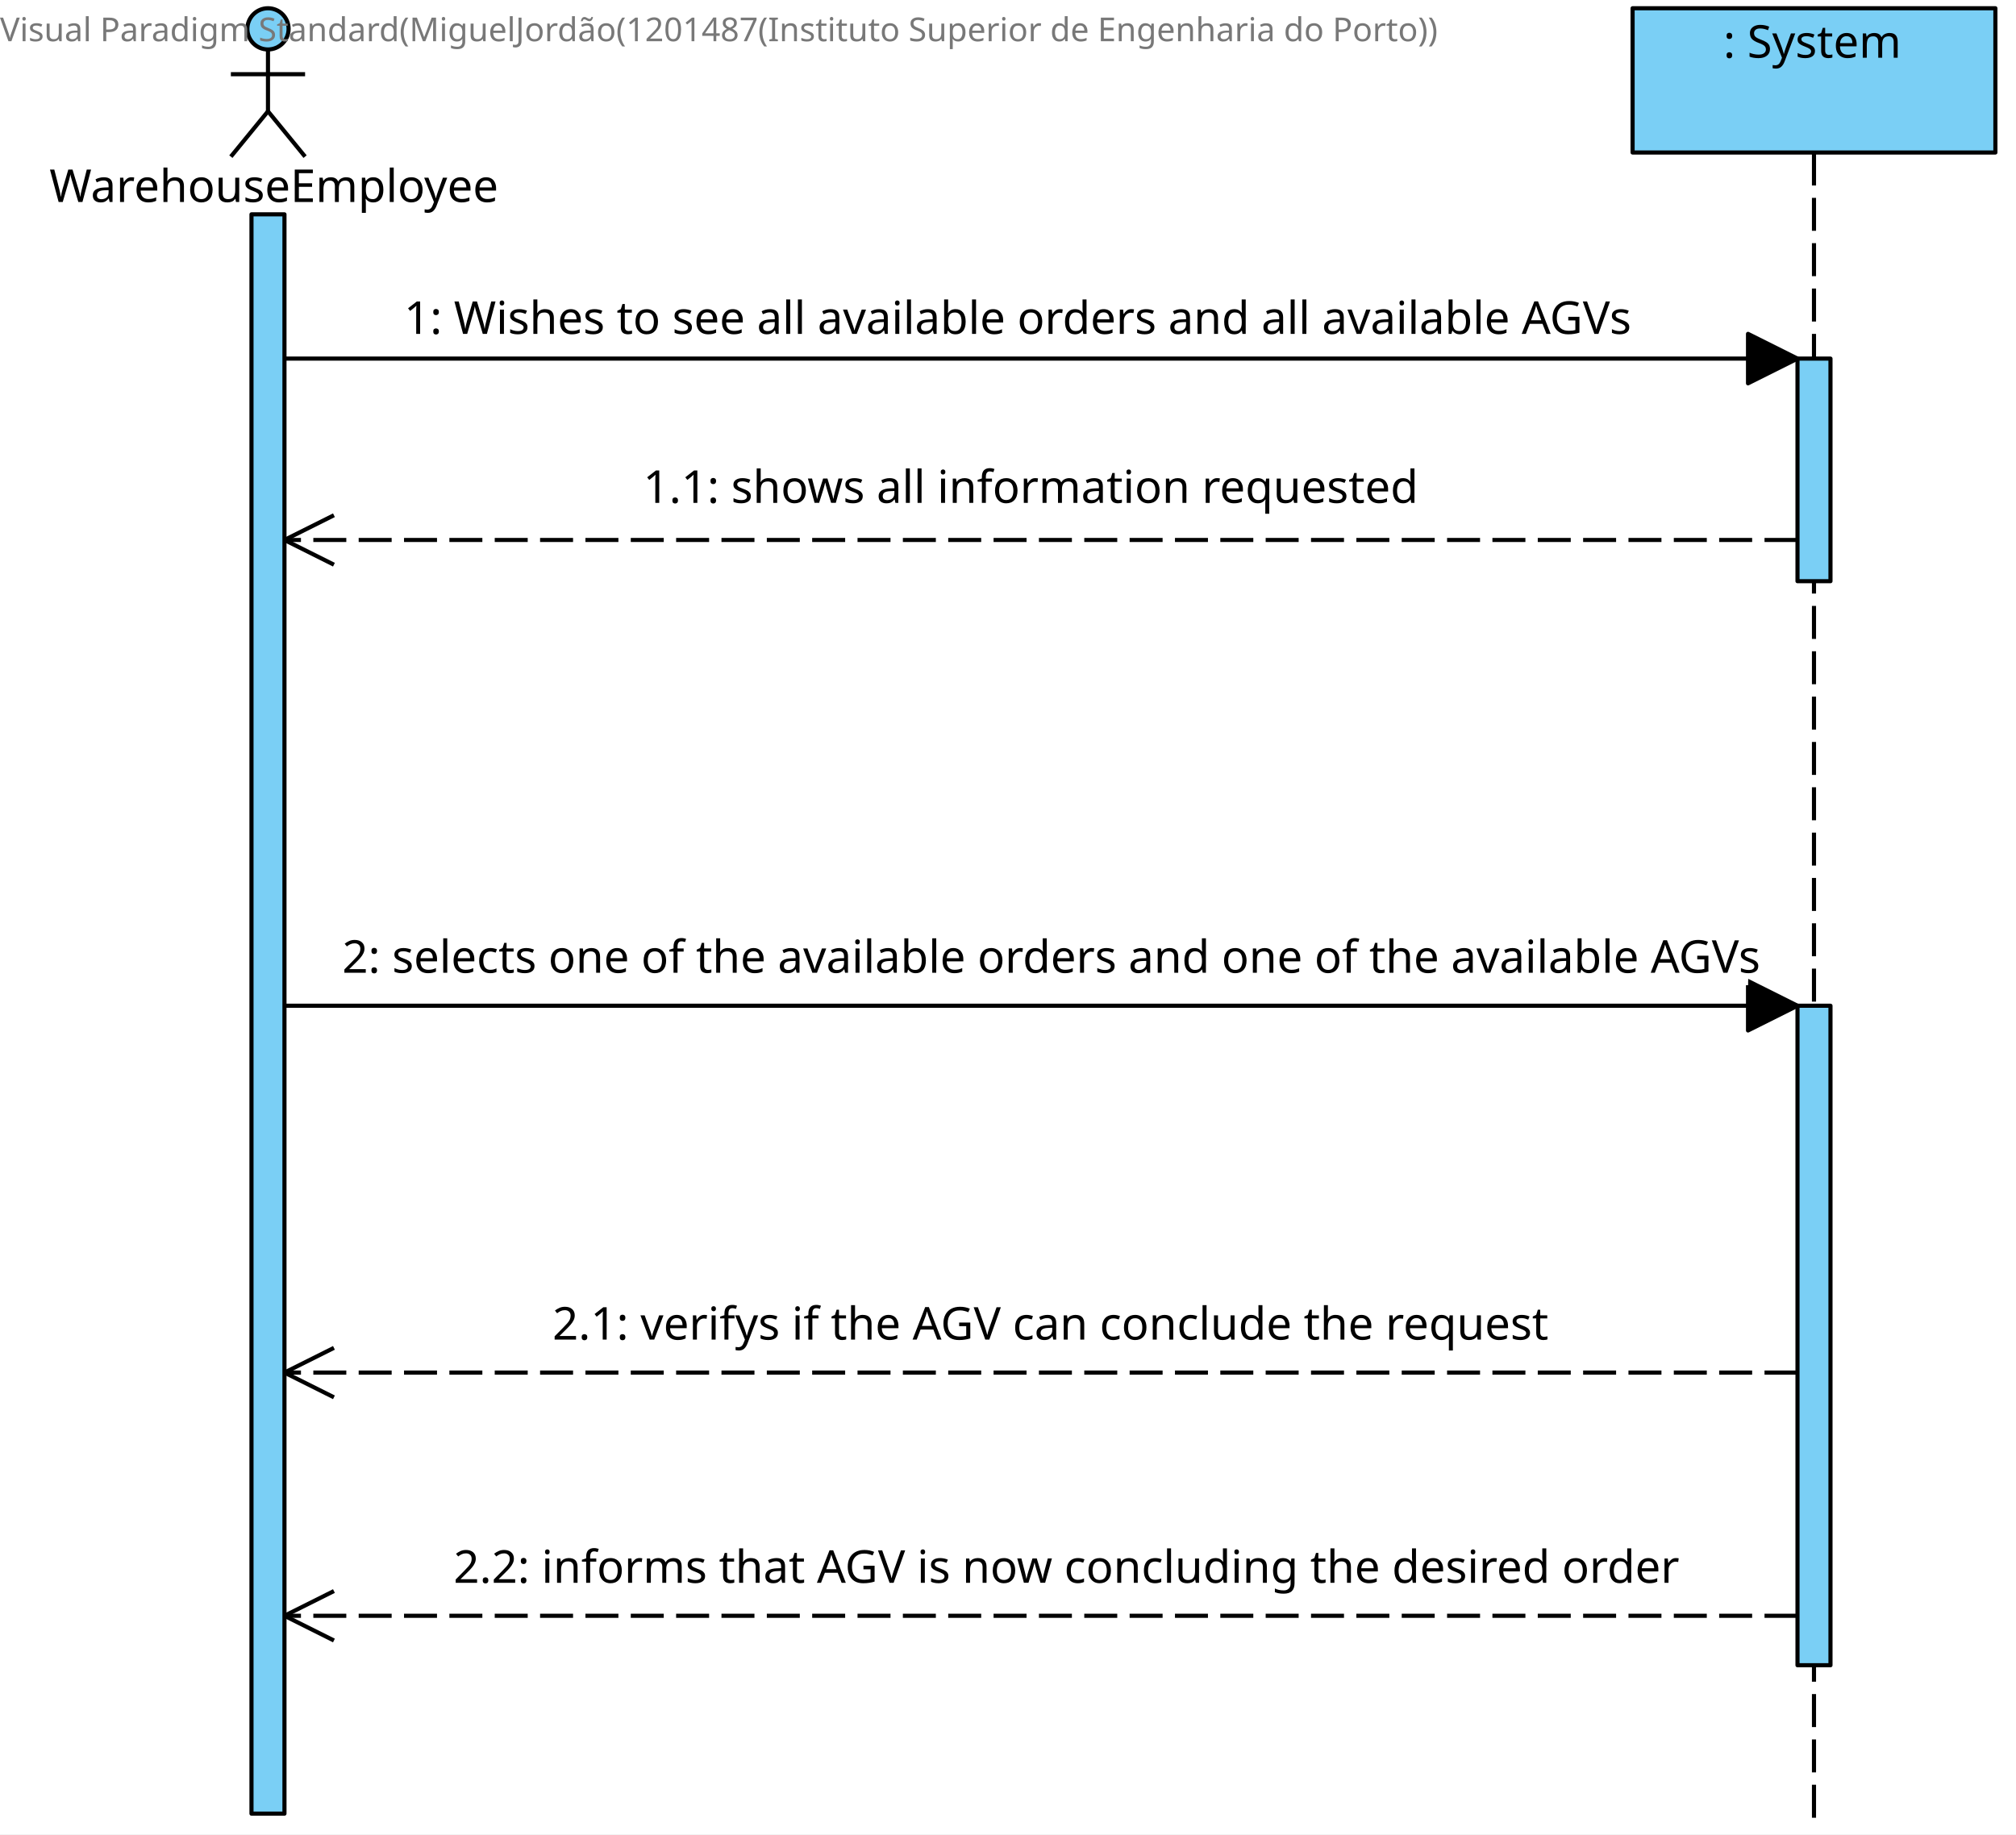
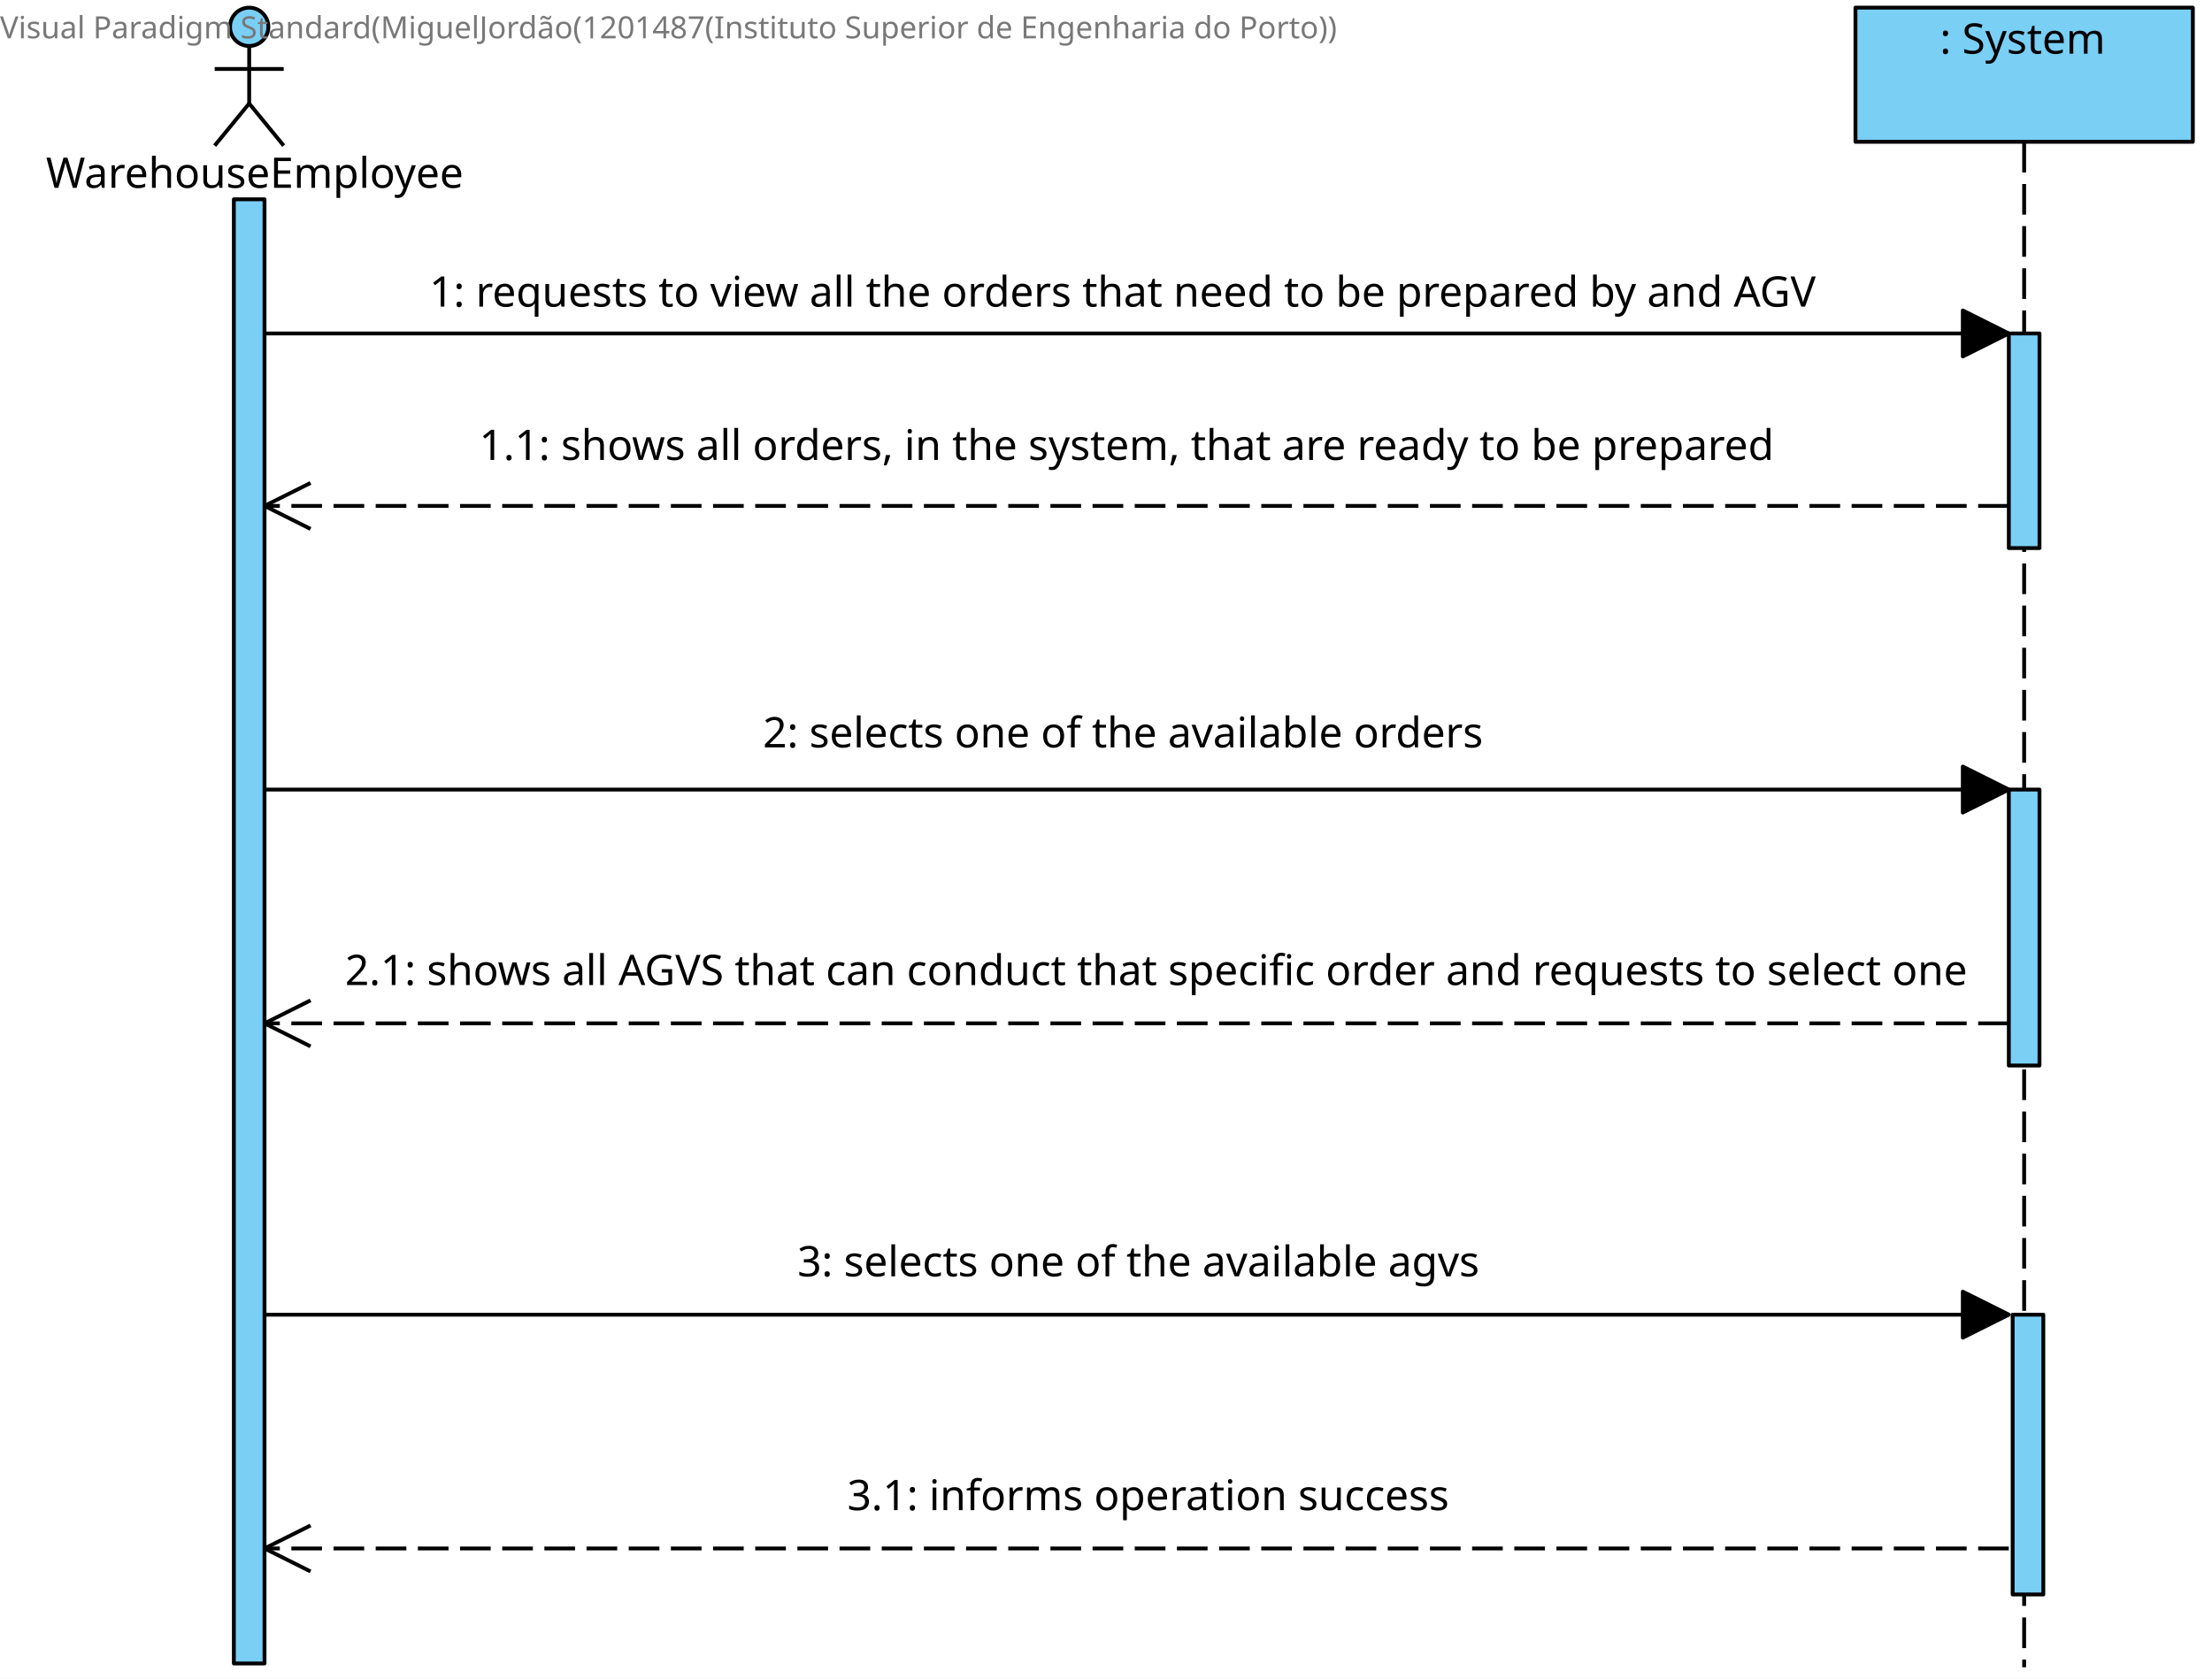
- <svg xmlns="http://www.w3.org/2000/svg" fill-opacity="0" color-rendering="auto" color-interpolation="auto" text-rendering="auto" stroke="rgb(0,0,0)" stroke-linecap="square" width="489" stroke-miterlimit="10" shape-rendering="auto" stroke-opacity="0" fill="rgb(0,0,0)" stroke-dasharray="none" font-weight="normal" stroke-width="1" height="445" font-family="'Dialog'" font-style="normal" stroke-linejoin="miter" font-size="12px" stroke-dashoffset="0" image-rendering="auto">
+ <svg xmlns="http://www.w3.org/2000/svg" fill-opacity="0" color-rendering="auto" color-interpolation="auto" text-rendering="auto" stroke="rgb(0,0,0)" stroke-linecap="square" width="577" stroke-miterlimit="10" shape-rendering="auto" stroke-opacity="0" fill="rgb(0,0,0)" stroke-dasharray="none" font-weight="normal" stroke-width="1" height="438" font-family="'Dialog'" font-style="normal" stroke-linejoin="miter" font-size="12px" stroke-dashoffset="0" image-rendering="auto">
  <defs id="genericDefs" />
  <g>
    <defs id="defs1">
      <clipPath clipPathUnits="userSpaceOnUse" id="clipPath1">
-         <path d="M-7 -7 L125 -7 L125 450 L-7 450 L-7 -7 Z" />
+         <path d="M-7 -7 L125 -7 L125 444 L-7 444 L-7 -7 Z" />
      </clipPath>
      <clipPath clipPathUnits="userSpaceOnUse" id="clipPath2">
-         <path d="M-7 -7 L100 -7 L100 450 L-7 450 L-7 -7 Z" />
+         <path d="M-7 -7 L100 -7 L100 444 L-7 444 L-7 -7 Z" />
      </clipPath>
      <clipPath clipPathUnits="userSpaceOnUse" id="clipPath3">
-         <path d="M-7 -7 L19 -7 L19 65 L-7 65 L-7 -7 Z" />
+         <path d="M-7 -7 L19 -7 L19 67 L-7 67 L-7 -7 Z" />
      </clipPath>
      <clipPath clipPathUnits="userSpaceOnUse" id="clipPath4">
-         <path d="M-7 -7 L19 -7 L19 171 L-7 171 L-7 -7 Z" />
+         <path d="M-7 -7 L19 -7 L19 83 L-7 83 L-7 -7 Z" />
      </clipPath>
      <clipPath clipPathUnits="userSpaceOnUse" id="clipPath5">
+         <path d="M-7 -7 L19 -7 L19 84 L-7 84 L-7 -7 Z" />
+       </clipPath>
+       <clipPath clipPathUnits="userSpaceOnUse" id="clipPath6">
        <path d="M-126 -15 L252 -15 L252 30 L-126 30 L-126 -15 Z" />
      </clipPath>
-       <clipPath clipPathUnits="userSpaceOnUse" id="clipPath6">
+       <clipPath clipPathUnits="userSpaceOnUse" id="clipPath7">
        <path d="M-89 -15 L178 -15 L178 30 L-89 30 L-89 -15 Z" />
      </clipPath>
-       <clipPath clipPathUnits="userSpaceOnUse" id="clipPath7">
-         <path d="M0 0 L471 0 L471 104 L0 104 L0 0 Z" />
-       </clipPath>
      <clipPath clipPathUnits="userSpaceOnUse" id="clipPath8">
-         <path d="M381 32 L381 47 L68 47 L68 32 ZM325 73 L325 88 L128 88 L128 73 ZM109 0 L109 15 L0 15 L0 104 L471 104 L471 0 Z" />
+         <path d="M0 0 L530 0 L530 75 L0 75 L0 0 Z" />
      </clipPath>
      <clipPath clipPathUnits="userSpaceOnUse" id="clipPath9">
-         <path d="M325 29 L325 44 L128 44 L128 29 ZM0 0 L0 104 L471 104 L471 0 L381 0 L381 3 L68 3 L68 0 Z" />
+         <path d="M435 17 L435 32 L70 32 L70 17 ZM423 57 L423 72 L83 72 L83 57 ZM95 0 L95 1 L0 1 L0 75 L530 75 L530 0 Z" />
      </clipPath>
      <clipPath clipPathUnits="userSpaceOnUse" id="clipPath10">
-         <path d="M405 30 L405 45 L54 45 L54 30 ZM0 0 L0 104 L471 104 L471 0 Z" />
+         <path d="M423 12 L423 27 L83 27 L83 12 ZM0 0 L0 75 L530 75 L530 0 Z" />
      </clipPath>
      <clipPath clipPathUnits="userSpaceOnUse" id="clipPath11">
-         <path d="M359 30 L359 45 L106 45 L106 30 ZM0 0 L0 104 L82 104 L82 89 L384 89 L384 104 L471 104 L471 0 Z" />
+         <path d="M357 13 L357 28 L157 28 L157 13 ZM0 0 L0 75 L530 75 L530 0 Z" />
      </clipPath>
      <clipPath clipPathUnits="userSpaceOnUse" id="clipPath12">
-         <path d="M384 30 L384 45 L82 45 L82 30 ZM0 0 L0 104 L471 104 L471 0 Z" />
+         <path d="M475 14 L475 29 L48 29 L48 14 ZM0 0 L0 75 L530 75 L530 0 Z" />
      </clipPath>
      <clipPath clipPathUnits="userSpaceOnUse" id="clipPath13">
-         <path d="M-302 -15 L604 -15 L604 30 L-302 30 L-302 -15 Z" />
+         <path d="M0 0 L531 0 L531 75 L0 75 L0 0 Z" />
      </clipPath>
      <clipPath clipPathUnits="userSpaceOnUse" id="clipPath14">
-         <path d="M-253 -15 L506 -15 L506 30 L-253 30 L-253 -15 Z" />
+         <path d="M358 14 L358 29 L166 29 L166 14 ZM0 0 L0 75 L531 75 L531 0 Z" />
      </clipPath>
      <clipPath clipPathUnits="userSpaceOnUse" id="clipPath15">
-         <path d="M-351 -15 L702 -15 L702 30 L-351 30 L-351 -15 Z" />
+         <path d="M349 14 L349 29 L179 29 L179 14 ZM0 0 L0 75 L531 75 L531 0 Z" />
      </clipPath>
      <clipPath clipPathUnits="userSpaceOnUse" id="clipPath16">
-         <path d="M-197 -15 L394 -15 L394 30 L-197 30 L-197 -15 Z" />
+         <path d="M-170 -15 L340 -15 L340 30 L-170 30 L-170 -15 Z" />
      </clipPath>
      <clipPath clipPathUnits="userSpaceOnUse" id="clipPath17">
-         <path d="M-313 -15 L626 -15 L626 30 L-313 30 L-313 -15 Z" />
+         <path d="M-192 -15 L384 -15 L384 30 L-192 30 L-192 -15 Z" />
+       </clipPath>
+       <clipPath clipPathUnits="userSpaceOnUse" id="clipPath18">
+         <path d="M-427 -15 L854 -15 L854 30 L-427 30 L-427 -15 Z" />
+       </clipPath>
+       <clipPath clipPathUnits="userSpaceOnUse" id="clipPath19">
+         <path d="M-200 -15 L400 -15 L400 30 L-200 30 L-200 -15 Z" />
+       </clipPath>
+       <clipPath clipPathUnits="userSpaceOnUse" id="clipPath20">
+         <path d="M-340 -15 L680 -15 L680 30 L-340 30 L-340 -15 Z" />
+       </clipPath>
+       <clipPath clipPathUnits="userSpaceOnUse" id="clipPath21">
+         <path d="M-365 -15 L730 -15 L730 30 L-365 30 L-365 -15 Z" />
      </clipPath>
    </defs>
    <g fill="white" text-rendering="geometricPrecision" fill-opacity="1" stroke-opacity="1" stroke="white">
-       <rect x="0" width="489" height="445" y="0" stroke="none" />
+       <rect x="0" width="577" height="438" y="0" stroke="none" />
    </g>
    <g font-size="11px" transform="translate(8,2)" fill-opacity="1" fill="rgb(122,207,245)" text-rendering="geometricPrecision" image-rendering="optimizeQuality" font-family="sans-serif" stroke="rgb(122,207,245)" stroke-opacity="1">
      <circle r="5" clip-path="url(#clipPath1)" cx="57" cy="5" stroke="none" />
-       <rect x="53" width="8" height="388" y="50" clip-path="url(#clipPath1)" stroke="none" />
+       <rect x="53" width="8" height="382" y="50" clip-path="url(#clipPath1)" stroke="none" />
    </g>
    <g stroke-linecap="butt" font-size="11px" transform="translate(8,2)" fill-opacity="1" fill="black" text-rendering="geometricPrecision" image-rendering="optimizeQuality" font-family="sans-serif" stroke-linejoin="round" stroke="black" stroke-opacity="1" stroke-miterlimit="0">
      <circle fill="none" r="5" clip-path="url(#clipPath1)" cx="57" cy="5" />
-       <rect fill="none" x="53" width="8" height="388" y="50" clip-path="url(#clipPath1)" />
+       <rect fill="none" x="53" width="8" height="382" y="50" clip-path="url(#clipPath1)" />
      <line y2="25" fill="none" x1="57" clip-path="url(#clipPath1)" x2="57" y1="10" />
      <line y2="36" fill="none" x1="57" clip-path="url(#clipPath1)" x2="48" y1="25" />
      <line y2="36" fill="none" x1="57" clip-path="url(#clipPath1)" x2="66" y1="25" />
      <line y2="16" fill="none" x1="48" clip-path="url(#clipPath1)" x2="66" y1="16" />
    </g>
-     <g font-size="11px" transform="translate(396,2)" fill-opacity="1" fill="rgb(122,207,245)" text-rendering="geometricPrecision" image-rendering="optimizeQuality" font-family="sans-serif" stroke="rgb(122,207,245)" stroke-opacity="1">
+     <g font-size="11px" transform="translate(484,2)" fill-opacity="1" fill="rgb(122,207,245)" text-rendering="geometricPrecision" image-rendering="optimizeQuality" font-family="sans-serif" stroke="rgb(122,207,245)" stroke-opacity="1">
      <rect x="0" width="88" height="35" y="0" clip-path="url(#clipPath2)" stroke="none" />
    </g>
-     <g stroke-linecap="butt" font-size="11px" transform="translate(396,2)" fill-opacity="1" fill="black" text-rendering="geometricPrecision" image-rendering="optimizeQuality" font-family="sans-serif" stroke-linejoin="round" stroke="black" stroke-opacity="1" stroke-miterlimit="0">
+     <g stroke-linecap="butt" font-size="11px" transform="translate(484,2)" fill-opacity="1" fill="black" text-rendering="geometricPrecision" image-rendering="optimizeQuality" font-family="sans-serif" stroke-linejoin="round" stroke="black" stroke-opacity="1" stroke-miterlimit="0">
      <rect fill="none" x="0" width="88" height="35" y="0" clip-path="url(#clipPath2)" />
-       <line clip-path="url(#clipPath2)" fill="none" x1="44" x2="44" y1="35" y2="439" stroke-linejoin="bevel" stroke-dasharray="8,3" />
+       <line clip-path="url(#clipPath2)" fill="none" x1="44" x2="44" y1="35" y2="433" stroke-linejoin="bevel" stroke-dasharray="8,3" />
    </g>
-     <g font-size="11px" transform="translate(436,87)" fill-opacity="1" fill="rgb(122,207,245)" text-rendering="geometricPrecision" image-rendering="optimizeQuality" font-family="sans-serif" stroke="rgb(122,207,245)" stroke-opacity="1">
-       <rect x="0" width="8" height="54" y="0" clip-path="url(#clipPath3)" stroke="none" />
+     <g font-size="11px" transform="translate(524,87)" fill-opacity="1" fill="rgb(122,207,245)" text-rendering="geometricPrecision" image-rendering="optimizeQuality" font-family="sans-serif" stroke="rgb(122,207,245)" stroke-opacity="1">
+       <rect x="0" width="8" height="56" y="0" clip-path="url(#clipPath3)" stroke="none" />
    </g>
-     <g stroke-linecap="butt" font-size="11px" transform="translate(436,87)" fill-opacity="1" fill="black" text-rendering="geometricPrecision" image-rendering="optimizeQuality" font-family="sans-serif" stroke-linejoin="round" stroke="black" stroke-opacity="1" stroke-miterlimit="0">
-       <rect fill="none" x="0" width="8" height="54" y="0" clip-path="url(#clipPath3)" />
+     <g stroke-linecap="butt" font-size="11px" transform="translate(524,87)" fill-opacity="1" fill="black" text-rendering="geometricPrecision" image-rendering="optimizeQuality" font-family="sans-serif" stroke-linejoin="round" stroke="black" stroke-opacity="1" stroke-miterlimit="0">
+       <rect fill="none" x="0" width="8" height="56" y="0" clip-path="url(#clipPath3)" />
    </g>
-     <g font-size="11px" transform="translate(436,244)" fill-opacity="1" fill="rgb(122,207,245)" text-rendering="geometricPrecision" image-rendering="optimizeQuality" font-family="sans-serif" stroke="rgb(122,207,245)" stroke-opacity="1">
-       <rect x="0" width="8" height="160" y="0" clip-path="url(#clipPath4)" stroke="none" />
+     <g font-size="11px" transform="translate(524,206)" fill-opacity="1" fill="rgb(122,207,245)" text-rendering="geometricPrecision" image-rendering="optimizeQuality" font-family="sans-serif" stroke="rgb(122,207,245)" stroke-opacity="1">
+       <rect x="0" width="8" height="72" y="0" clip-path="url(#clipPath4)" stroke="none" />
    </g>
-     <g stroke-linecap="butt" font-size="11px" transform="translate(436,244)" fill-opacity="1" fill="black" text-rendering="geometricPrecision" image-rendering="optimizeQuality" font-family="sans-serif" stroke-linejoin="round" stroke="black" stroke-opacity="1" stroke-miterlimit="0">
-       <rect fill="none" x="0" width="8" height="160" y="0" clip-path="url(#clipPath4)" />
+     <g stroke-linecap="butt" font-size="11px" transform="translate(524,206)" fill-opacity="1" fill="black" text-rendering="geometricPrecision" image-rendering="optimizeQuality" font-family="sans-serif" stroke-linejoin="round" stroke="black" stroke-opacity="1" stroke-miterlimit="0">
+       <rect fill="none" x="0" width="8" height="72" y="0" clip-path="url(#clipPath4)" />
+     </g>
+     <g font-size="11px" transform="translate(525,343)" fill-opacity="1" fill="rgb(122,207,245)" text-rendering="geometricPrecision" image-rendering="optimizeQuality" font-family="sans-serif" stroke="rgb(122,207,245)" stroke-opacity="1">
+       <rect x="0" width="8" height="73" y="0" clip-path="url(#clipPath5)" stroke="none" />
+     </g>
+     <g stroke-linecap="butt" font-size="11px" transform="translate(525,343)" fill-opacity="1" fill="black" text-rendering="geometricPrecision" image-rendering="optimizeQuality" font-family="sans-serif" stroke-linejoin="round" stroke="black" stroke-opacity="1" stroke-miterlimit="0">
+       <rect fill="none" x="0" width="8" height="73" y="0" clip-path="url(#clipPath5)" />
    </g>
    <g font-size="11px" transform="translate(2,37)" fill-opacity="1" fill="black" text-rendering="geometricPrecision" image-rendering="optimizeQuality" font-family="sans-serif" stroke="black" stroke-opacity="1">
-       <text x="10" xml:space="preserve" y="12" clip-path="url(#clipPath5)" stroke="none">WarehouseEmployee</text>
+       <text x="10" xml:space="preserve" y="12" clip-path="url(#clipPath6)" stroke="none">WarehouseEmployee</text>
    </g>
-     <g font-size="11px" transform="translate(396,2)" fill-opacity="1" fill="black" text-rendering="geometricPrecision" image-rendering="optimizeQuality" font-family="sans-serif" stroke="black" stroke-opacity="1">
-       <text x="22" xml:space="preserve" y="12" clip-path="url(#clipPath6)" stroke="none">: System</text>
+     <g font-size="11px" transform="translate(484,2)" fill-opacity="1" fill="black" text-rendering="geometricPrecision" image-rendering="optimizeQuality" font-family="sans-serif" stroke="black" stroke-opacity="1">
+       <text x="22" xml:space="preserve" y="12" clip-path="url(#clipPath7)" stroke="none">: System</text>
    </g>
-     <g stroke-linecap="butt" font-size="11px" transform="translate(19,37)" fill-opacity="1" fill="black" text-rendering="geometricPrecision" image-rendering="optimizeQuality" font-family="sans-serif" stroke-linejoin="round" stroke="black" stroke-opacity="1">
-       <line y2="50" fill="none" x1="50" clip-path="url(#clipPath8)" x2="417" y1="50" />
-       <polygon points=" 417 50 405 44 405 56" clip-path="url(#clipPath8)" stroke="none" />
-       <polygon fill="none" points=" 417 50 405 44 405 56" clip-path="url(#clipPath8)" />
+     <g stroke-linecap="butt" font-size="11px" transform="translate(33,51)" fill-opacity="1" fill="black" text-rendering="geometricPrecision" image-rendering="optimizeQuality" font-family="sans-serif" stroke-linejoin="round" stroke="black" stroke-opacity="1">
+       <line y2="36" fill="none" x1="36" clip-path="url(#clipPath9)" x2="491" y1="36" />
+       <polygon points=" 491 36 479 30 479 42" clip-path="url(#clipPath9)" stroke="none" />
+       <polygon fill="none" points=" 491 36 479 30 479 42" clip-path="url(#clipPath9)" />
    </g>
-     <g fill-opacity="1" text-rendering="geometricPrecision" stroke="black" stroke-linecap="butt" transform="translate(19,81)" stroke-miterlimit="0" stroke-opacity="1" fill="black" stroke-dasharray="8,3" font-family="sans-serif" stroke-linejoin="round" font-size="11px" image-rendering="optimizeQuality">
-       <line y2="50" fill="none" x1="417" clip-path="url(#clipPath9)" x2="50" y1="50" />
-       <line clip-path="url(#clipPath9)" fill="none" x1="50" x2="62" y1="50" y2="56" stroke-dasharray="none" stroke-miterlimit="10" />
-       <line clip-path="url(#clipPath9)" fill="none" x1="50" x2="62" y1="50" y2="44" stroke-dasharray="none" stroke-miterlimit="10" />
+     <g fill-opacity="1" text-rendering="geometricPrecision" stroke="black" stroke-linecap="butt" transform="translate(33,96)" stroke-miterlimit="0" stroke-opacity="1" fill="black" stroke-dasharray="8,3" font-family="sans-serif" stroke-linejoin="round" font-size="11px" image-rendering="optimizeQuality">
+       <line y2="36" fill="none" x1="491" clip-path="url(#clipPath10)" x2="36" y1="36" />
+       <line clip-path="url(#clipPath10)" fill="none" x1="36" x2="48" y1="36" y2="42" stroke-dasharray="none" stroke-miterlimit="10" />
+       <line clip-path="url(#clipPath10)" fill="none" x1="36" x2="48" y1="36" y2="30" stroke-dasharray="none" stroke-miterlimit="10" />
    </g>
-     <g stroke-linecap="butt" font-size="11px" transform="translate(19,194)" fill-opacity="1" fill="black" text-rendering="geometricPrecision" image-rendering="optimizeQuality" font-family="sans-serif" stroke-linejoin="round" stroke="black" stroke-opacity="1">
-       <line y2="50" fill="none" x1="50" clip-path="url(#clipPath10)" x2="417" y1="50" />
-       <polygon points=" 417 50 405 44 405 56" clip-path="url(#clipPath10)" stroke="none" />
-       <polygon fill="none" points=" 417 50 405 44 405 56" clip-path="url(#clipPath10)" />
+     <g stroke-linecap="butt" font-size="11px" transform="translate(33,170)" fill-opacity="1" fill="black" text-rendering="geometricPrecision" image-rendering="optimizeQuality" font-family="sans-serif" stroke-linejoin="round" stroke="black" stroke-opacity="1">
+       <line y2="36" fill="none" x1="36" clip-path="url(#clipPath11)" x2="491" y1="36" />
+       <polygon points=" 491 36 479 30 479 42" clip-path="url(#clipPath11)" stroke="none" />
+       <polygon fill="none" points=" 491 36 479 30 479 42" clip-path="url(#clipPath11)" />
    </g>
-     <g fill-opacity="1" text-rendering="geometricPrecision" stroke="black" stroke-linecap="butt" transform="translate(19,283)" stroke-miterlimit="0" stroke-opacity="1" fill="black" stroke-dasharray="8,3" font-family="sans-serif" stroke-linejoin="round" font-size="11px" image-rendering="optimizeQuality">
-       <line y2="50" fill="none" x1="417" clip-path="url(#clipPath11)" x2="50" y1="50" />
-       <line clip-path="url(#clipPath11)" fill="none" x1="50" x2="62" y1="50" y2="56" stroke-dasharray="none" stroke-miterlimit="10" />
-       <line clip-path="url(#clipPath11)" fill="none" x1="50" x2="62" y1="50" y2="44" stroke-dasharray="none" stroke-miterlimit="10" />
+     <g fill-opacity="1" text-rendering="geometricPrecision" stroke="black" stroke-linecap="butt" transform="translate(33,231)" stroke-miterlimit="0" stroke-opacity="1" fill="black" stroke-dasharray="8,3" font-family="sans-serif" stroke-linejoin="round" font-size="11px" image-rendering="optimizeQuality">
+       <line y2="36" fill="none" x1="491" clip-path="url(#clipPath12)" x2="36" y1="36" />
+       <line clip-path="url(#clipPath12)" fill="none" x1="36" x2="48" y1="36" y2="42" stroke-dasharray="none" stroke-miterlimit="10" />
+       <line clip-path="url(#clipPath12)" fill="none" x1="36" x2="48" y1="36" y2="30" stroke-dasharray="none" stroke-miterlimit="10" />
    </g>
-     <g fill-opacity="1" text-rendering="geometricPrecision" stroke="black" stroke-linecap="butt" transform="translate(19,342)" stroke-miterlimit="0" stroke-opacity="1" fill="black" stroke-dasharray="8,3" font-family="sans-serif" stroke-linejoin="round" font-size="11px" image-rendering="optimizeQuality">
-       <line y2="50" fill="none" x1="417" clip-path="url(#clipPath12)" x2="50" y1="50" />
-       <line clip-path="url(#clipPath12)" fill="none" x1="50" x2="62" y1="50" y2="56" stroke-dasharray="none" stroke-miterlimit="10" />
-       <line clip-path="url(#clipPath12)" fill="none" x1="50" x2="62" y1="50" y2="44" stroke-dasharray="none" stroke-miterlimit="10" />
+     <g stroke-linecap="butt" font-size="11px" transform="translate(33,307)" fill-opacity="1" fill="black" text-rendering="geometricPrecision" image-rendering="optimizeQuality" font-family="sans-serif" stroke-linejoin="round" stroke="black" stroke-opacity="1">
+       <line y2="36" fill="none" x1="36" clip-path="url(#clipPath14)" x2="491" y1="36" />
+       <polygon points=" 491 36 479 30 479 42" clip-path="url(#clipPath14)" stroke="none" />
+       <polygon fill="none" points=" 491 36 479 30 479 42" clip-path="url(#clipPath14)" />
    </g>
-     <g font-size="11px" transform="translate(101,372)" fill-opacity="1" fill="white" text-rendering="geometricPrecision" image-rendering="optimizeQuality" font-family="sans-serif" stroke="white" stroke-opacity="1">
-       <rect x="0" width="302" height="15" y="0" clip-path="url(#clipPath13)" stroke="none" />
-       <text fill="black" x="9" xml:space="preserve" y="12" clip-path="url(#clipPath13)" stroke="none">2.2: informs that AGV is now concluding the desired order</text>
+     <g fill-opacity="1" text-rendering="geometricPrecision" stroke="black" stroke-linecap="butt" transform="translate(33,368)" stroke-miterlimit="0" stroke-opacity="1" fill="black" stroke-dasharray="8,3" font-family="sans-serif" stroke-linejoin="round" font-size="11px" image-rendering="optimizeQuality">
+       <line y2="36" fill="none" x1="491" clip-path="url(#clipPath15)" x2="36" y1="36" />
+       <line clip-path="url(#clipPath15)" fill="none" x1="36" x2="48" y1="36" y2="42" stroke-dasharray="none" stroke-miterlimit="10" />
+       <line clip-path="url(#clipPath15)" fill="none" x1="36" x2="48" y1="36" y2="30" stroke-dasharray="none" stroke-miterlimit="10" />
    </g>
-     <g font-size="11px" transform="translate(125,313)" fill-opacity="1" fill="white" text-rendering="geometricPrecision" image-rendering="optimizeQuality" font-family="sans-serif" stroke="white" stroke-opacity="1">
-       <rect x="0" width="253" height="15" y="0" clip-path="url(#clipPath14)" stroke="none" />
-       <text fill="black" x="9" xml:space="preserve" y="12" clip-path="url(#clipPath14)" stroke="none">2.1: verifys if the AGV can conclude the request</text>
+     <g font-size="11px" transform="translate(212,382)" fill-opacity="1" fill="white" text-rendering="geometricPrecision" image-rendering="optimizeQuality" font-family="sans-serif" stroke="white" stroke-opacity="1">
+       <rect x="0" width="170" height="15" y="0" clip-path="url(#clipPath16)" stroke="none" />
+       <text fill="black" x="9" xml:space="preserve" y="12" clip-path="url(#clipPath16)" stroke="none">3.1: informs operation success</text>
    </g>
-     <g font-size="11px" transform="translate(73,224)" fill-opacity="1" fill="white" text-rendering="geometricPrecision" image-rendering="optimizeQuality" font-family="sans-serif" stroke="white" stroke-opacity="1">
-       <rect x="0" width="351" height="15" y="0" clip-path="url(#clipPath15)" stroke="none" />
-       <text fill="black" x="10" xml:space="preserve" y="12" clip-path="url(#clipPath15)" stroke="none">2: selects one of the available orders and one of the available AGVs</text>
+     <g font-size="11px" transform="translate(199,321)" fill-opacity="1" fill="white" text-rendering="geometricPrecision" image-rendering="optimizeQuality" font-family="sans-serif" stroke="white" stroke-opacity="1">
+       <rect x="0" width="192" height="15" y="0" clip-path="url(#clipPath17)" stroke="none" />
+       <text fill="black" x="9" xml:space="preserve" y="12" clip-path="url(#clipPath17)" stroke="none">3: selects one of the available agvs</text>
    </g>
-     <g font-size="11px" transform="translate(147,110)" fill-opacity="1" fill="white" text-rendering="geometricPrecision" image-rendering="optimizeQuality" font-family="sans-serif" stroke="white" stroke-opacity="1">
-       <rect x="0" width="197" height="15" y="0" clip-path="url(#clipPath16)" stroke="none" />
-       <text fill="black" x="9" xml:space="preserve" y="12" clip-path="url(#clipPath16)" stroke="none">1.1: shows all information requested</text>
+     <g font-size="11px" transform="translate(81,245)" fill-opacity="1" fill="white" text-rendering="geometricPrecision" image-rendering="optimizeQuality" font-family="sans-serif" stroke="white" stroke-opacity="1">
+       <rect x="0" width="427" height="15" y="0" clip-path="url(#clipPath18)" stroke="none" />
+       <text fill="black" x="9" xml:space="preserve" y="12" clip-path="url(#clipPath18)" stroke="none">2.1: shows all AGVS that can conduct that specific order and requests to select one</text>
    </g>
-     <g font-size="11px" transform="translate(87,69)" fill-opacity="1" fill="white" text-rendering="geometricPrecision" image-rendering="optimizeQuality" font-family="sans-serif" stroke="white" stroke-opacity="1">
-       <rect x="0" width="313" height="15" y="0" clip-path="url(#clipPath17)" stroke="none" />
-       <text fill="black" x="11" xml:space="preserve" y="12" clip-path="url(#clipPath17)" stroke="none">1: Wishes to see all available orders and all available AGVs</text>
+     <g font-size="11px" transform="translate(190,183)" fill-opacity="1" fill="white" text-rendering="geometricPrecision" image-rendering="optimizeQuality" font-family="sans-serif" stroke="white" stroke-opacity="1">
+       <rect x="0" width="200" height="15" y="0" clip-path="url(#clipPath19)" stroke="none" />
+       <text fill="black" x="9" xml:space="preserve" y="12" clip-path="url(#clipPath19)" stroke="none">2: selects one of the available orders</text>
+     </g>
+     <g font-size="11px" transform="translate(116,108)" fill-opacity="1" fill="white" text-rendering="geometricPrecision" image-rendering="optimizeQuality" font-family="sans-serif" stroke="white" stroke-opacity="1">
+       <rect x="0" width="340" height="15" y="0" clip-path="url(#clipPath20)" stroke="none" />
+       <text fill="black" x="9" xml:space="preserve" y="12" clip-path="url(#clipPath20)" stroke="none">1.1: shows all orders, in the system, that are ready to be prepared</text>
+     </g>
+     <g font-size="11px" transform="translate(103,68)" fill-opacity="1" fill="white" text-rendering="geometricPrecision" image-rendering="optimizeQuality" font-family="sans-serif" stroke="white" stroke-opacity="1">
+       <rect x="0" width="365" height="15" y="0" clip-path="url(#clipPath21)" stroke="none" />
+       <text fill="black" x="9" xml:space="preserve" y="12" clip-path="url(#clipPath21)" stroke="none">1: requests to view all the orders that need to be prepared by and AGV</text>
    </g>
    <g font-size="8px" fill-opacity="1" fill="rgb(120,120,120)" text-rendering="geometricPrecision" image-rendering="optimizeQuality" stroke="rgb(120,120,120)" stroke-opacity="1">
      <text x="0" xml:space="preserve" y="10" stroke="none">Visual Paradigm Standard(MiguelJordão(1201487(Instituto Superior de Engenharia do Porto))</text>
    </g>
  </g>
</svg>
